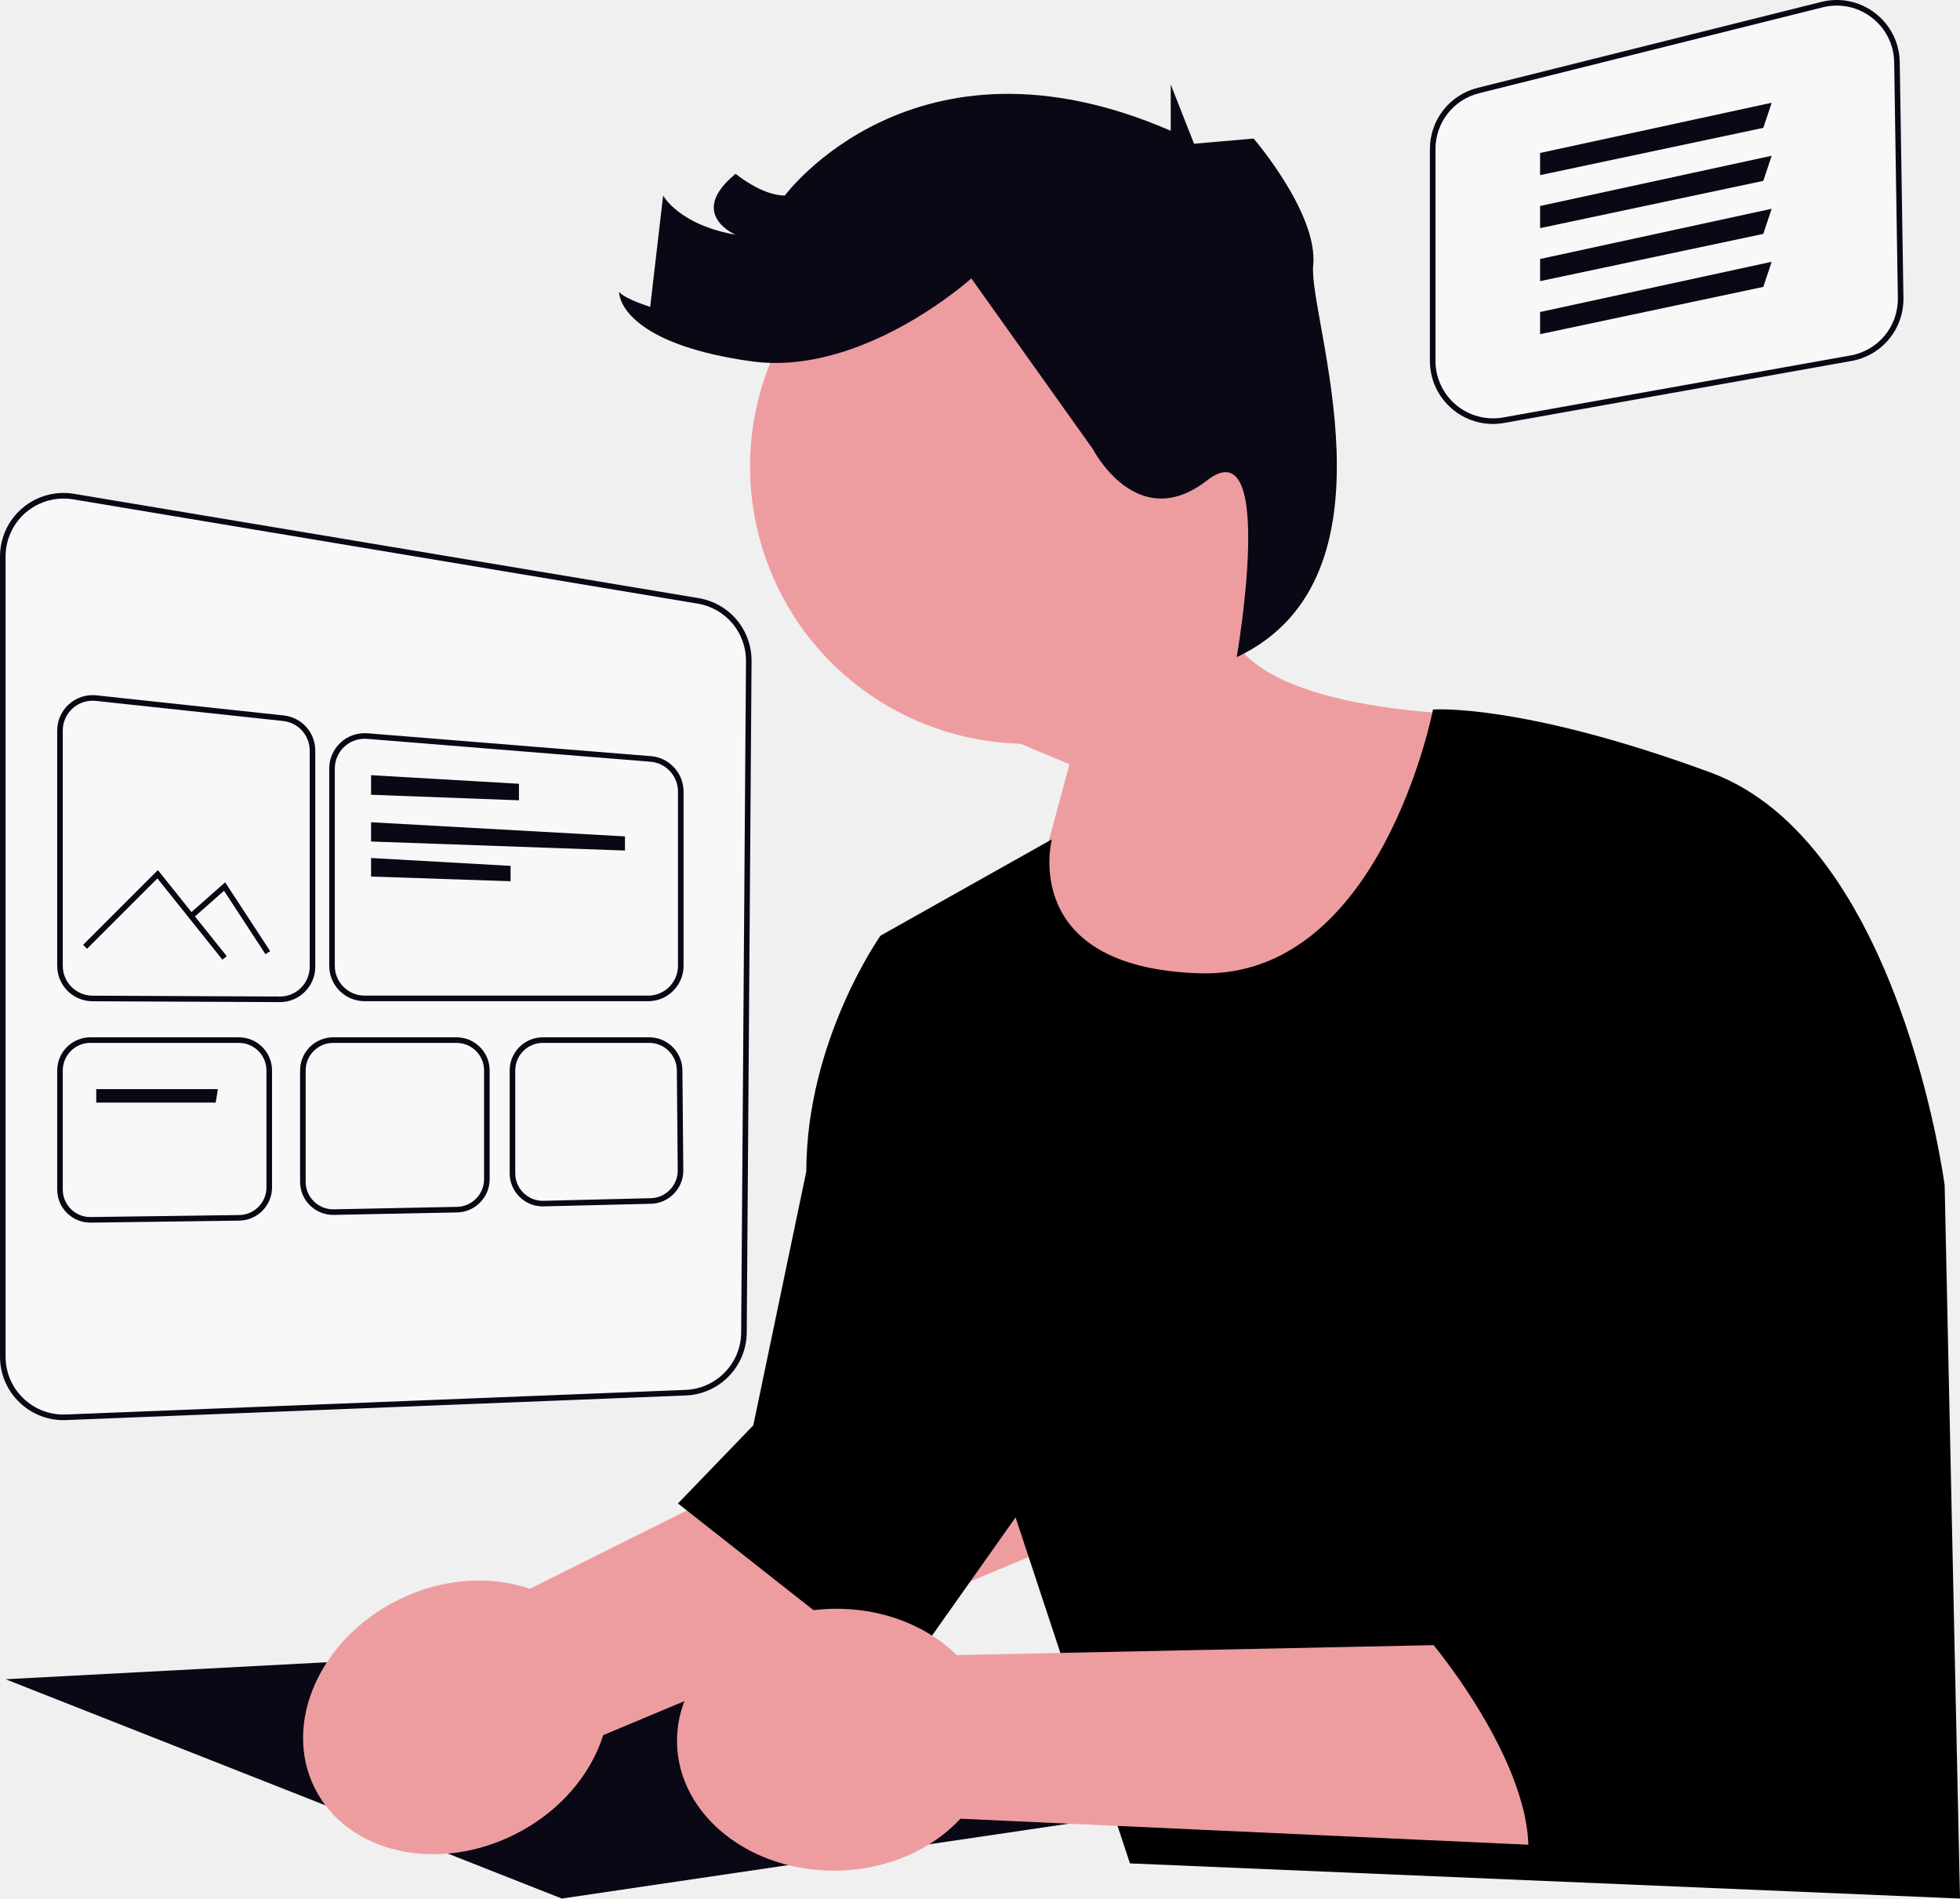
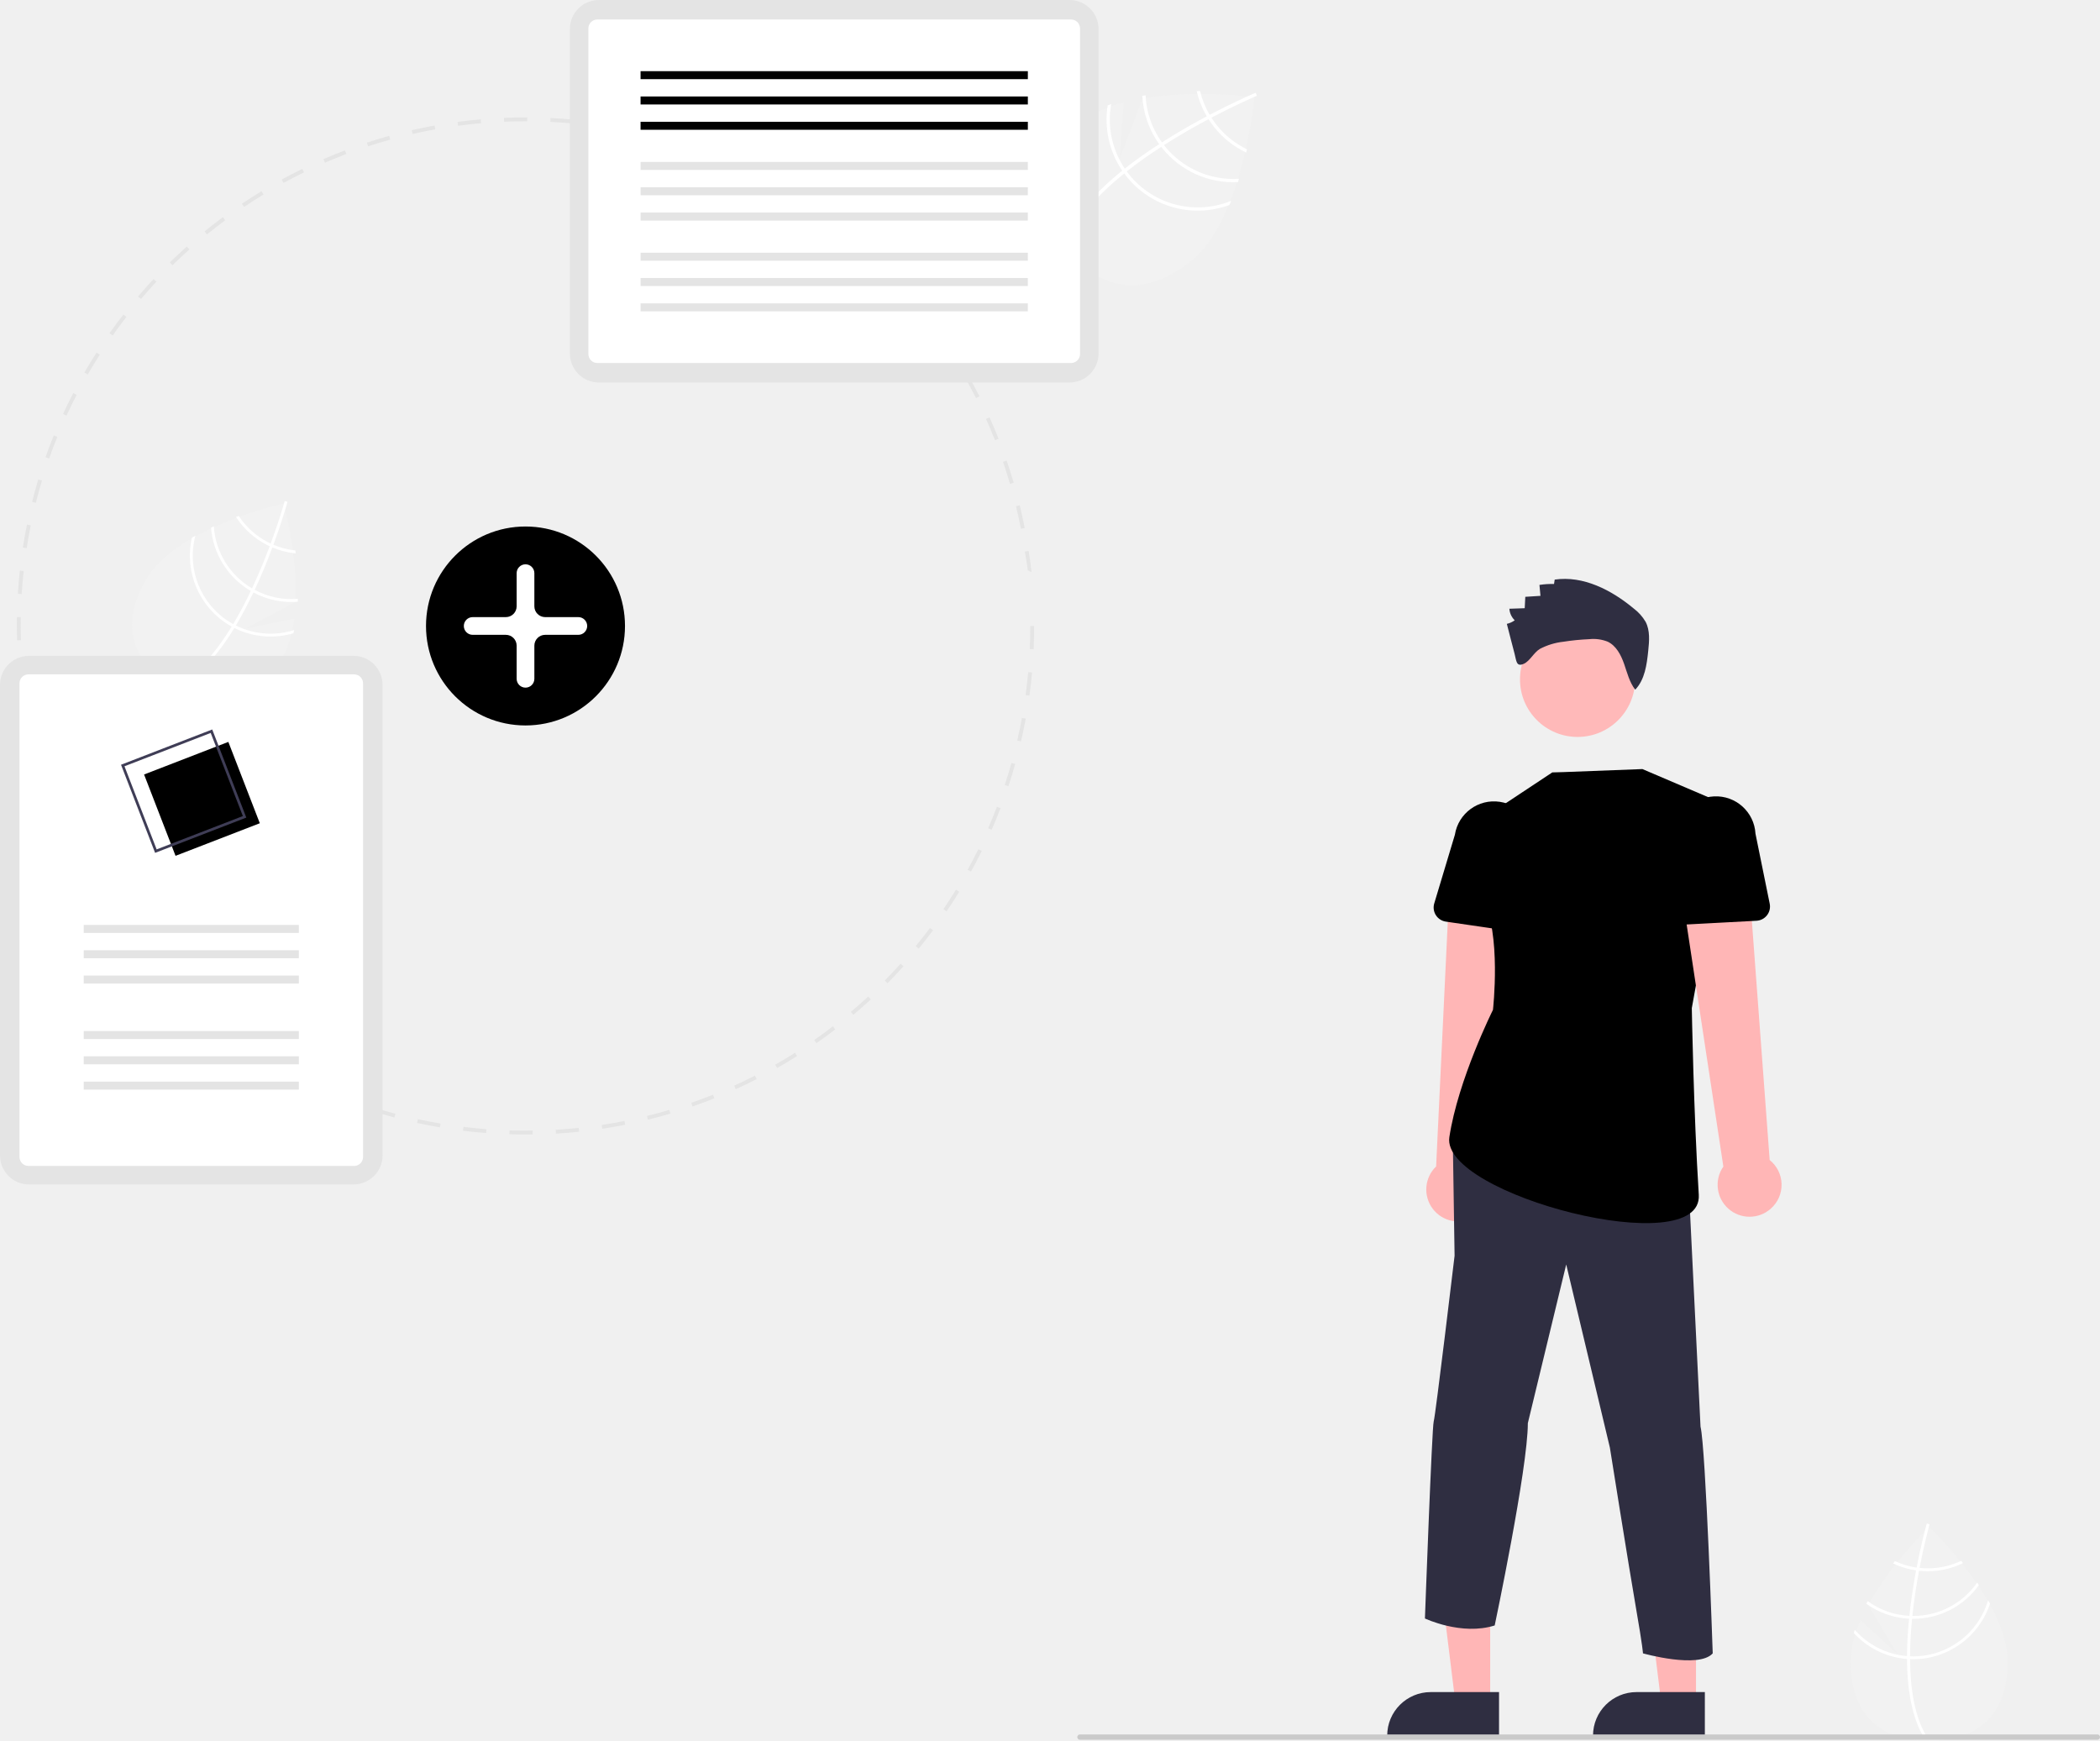
- <svg xmlns="http://www.w3.org/2000/svg" width="702.5" height="680.418" viewBox="0 0 702.5 680.418" role="img" artist="Katerina Limpitsouni" source="https://undraw.co/">
-   <path d="M463.614,139.785c-15.161-52.713-70.184-83.155-122.898-67.994-52.713,15.161-83.155,70.184-67.994,122.897,12.296,42.75,50.81,70.847,93.047,71.856l17.528,7.373-24.84,92.234,128.097,24.134,52.06-134s-75.569,1.415-94.86-24.635c20.84-24.501,29.417-58.636,19.86-91.865Z" fill="#ed9da0" />
-   <polygon points="2 601.822 201.371 680.418 395 651.822 191 591.822 2 601.822" fill="#090814" />
-   <path d="M189.896,569.416l190.763-95.219,40.667,61.808-205.121,85.842c-4.481,14.242-15.64,27.538-31.638,35.566-27.992,14.046-60.107,6.653-71.732-16.512-11.624-23.166,1.644-53.332,29.636-67.378,15.998-8.028,33.327-9.026,47.424-4.107Z" fill="#ed9da0" />
-   <path d="M513.614,254.285s-18.615,96.537-83.615,94.537-53-48-53-48l-61.395,34.5s-26.605,37.5-26.605,84.5l-19,91-27,28,80,63,41-58,41,124,297.5,12.596-5.5-255.596s-16-123-84-148-99.385-22.537-99.385-22.537Z" fill="#000000" />
-   <path d="M348.14,99.78s-38.986,35.273-78.9,29.704c-39.914-5.569-47.34-19.493-47.34-25.062,0,0,0,1.856,11.139,5.569l4.641-39.914s5.569,10.469,25.991,14.053c0,0-17.637-7.369,0-21.85,0,0,9.282,7.797,17.637,7.797,0,0,46.412-63.12,138.308-23.206v-16.585l8.354,21.226,10.779-.937,10.571-.919s23.206,26.919,21.35,45.484,33.357,111.812-27.413,140.376c0,0,14.418-82.825-10.645-63.332-25.062,19.493-40.843-11.139-40.843-11.139l-43.627-61.264Z" fill="#090814" />
-   <path d="M22.749,507.961c-5.646,0-10.965-2.139-15.062-6.077-4.312-4.144-6.688-9.721-6.688-15.702V199.447c0-6.416,2.808-12.473,7.704-16.619,4.895-4.146,11.326-5.92,17.66-4.861l223.814,37.373c10.617,1.772,18.268,10.872,18.191,21.636l-1.725,240.546c-.084,11.653-9.271,21.143-20.914,21.604l-.02-.5.02.5-222.091,8.816c-.298.012-.595.018-.892.018Z" fill="#fff" opacity=".5" />
-   <path d="M22.749,508.961c-5.896,0-11.491-2.257-15.755-6.356-4.51-4.334-6.994-10.166-6.994-16.422V199.447c0-6.711,2.937-13.046,8.058-17.382,5.12-4.338,11.852-6.189,18.472-5.084l223.814,37.373c11.104,1.854,19.106,11.371,19.026,22.629l-1.725,240.547c-.086,11.853-9.176,21.566-20.877,22.535l.001.021-223.089,8.856c-.312.012-.622.019-.932.019ZM22.762,178.667c-4.877,0-9.627,1.718-13.411,4.924-4.672,3.955-7.351,9.734-7.351,15.856v286.735c0,5.707,2.266,11.027,6.381,14.98,4.095,3.937,9.55,6.01,15.221,5.781l222.09-8.816.021.5-.021-.5c11.109-.441,19.874-9.495,19.954-20.613l1.725-240.546c.072-10.27-7.227-18.952-17.356-20.643L26.199,178.953c-1.146-.191-2.295-.286-3.438-.286Z" fill="#090814" />
-   <path d="M100.322,359.143h-.054l-67.145-.304c-6.961-.031-12.624-5.72-12.624-12.682v-84.346c0-3.594,1.533-7.032,4.207-9.434,2.668-2.398,6.254-3.553,9.826-3.176l67.141,7.203c6.459.693,11.329,6.114,11.329,12.609v77.447c0,3.398-1.326,6.59-3.735,8.988-2.393,2.382-5.569,3.694-8.945,3.694ZM33.192,251.131c-2.627,0-5.183.967-7.148,2.734-2.253,2.023-3.544,4.919-3.544,7.946v84.346c0,5.864,4.771,10.655,10.634,10.682l67.14.304.049,1v-1c2.844,0,5.52-1.105,7.535-3.111,2.028-2.02,3.146-4.708,3.146-7.57v-77.447c0-5.471-4.103-10.038-9.542-10.621l-67.14-7.203c-.377-.04-.754-.06-1.129-.06Z" fill="#090814" />
-   <path d="M232.317,358.822h-101.636c-6.993,0-12.682-5.689-12.682-12.682v-70.698c0-3.53,1.488-6.927,4.083-9.321,2.591-2.392,6.101-3.596,9.618-3.32l101.636,8.197c6.54.527,11.663,6.08,11.663,12.641v62.501c0,6.993-5.689,12.682-12.683,12.682ZM130.693,264.76c-2.675,0-5.279,1.008-7.255,2.83-2.185,2.017-3.438,4.878-3.438,7.852v70.698c0,5.89,4.792,10.682,10.682,10.682h101.636c5.891,0,10.683-4.792,10.683-10.682v-62.501c0-5.526-4.315-10.203-9.823-10.647l-101.636-8.197c-.283-.022-.566-.034-.848-.034Z" fill="#090814" />
-   <polygon points="133 277.822 133 284.837 186 286.822 186 280.896 133 277.822" fill="#090814" />
-   <polygon points="133 294.689 133 301.586 224 304.822 224 299.755 133 294.689" fill="#090814" />
-   <polygon points="133 307.497 133 314.148 183 315.822 183 310.322 133 307.497" fill="#090814" />
-   <path d="M32.371,438.181c-3.139,0-6.1-1.215-8.336-3.421-2.279-2.249-3.535-5.251-3.535-8.454v-42.667c0-6.548,5.327-11.875,11.875-11.875h53.249c6.549,0,11.876,5.327,11.876,11.875v41.947c0,6.46-5.255,11.787-11.715,11.875l-53.414.721ZM32.375,373.763c-5.445,0-9.875,4.43-9.875,9.875v42.667c0,2.664,1.044,5.16,2.939,7.03,1.86,1.835,4.321,2.845,6.932,2.845l.139-.001,53.248-.72c5.372-.073,9.742-4.502,9.742-9.875v-41.947c0-5.445-4.431-9.875-9.876-9.875h-53.249Z" fill="#090814" />
-   <path d="M119.423,435.41c-3.123,0-6.073-1.206-8.307-3.395-2.297-2.251-3.562-5.263-3.562-8.481v-39.896c0-6.548,5.327-11.875,11.876-11.875h44.194c6.549,0,11.876,5.327,11.876,11.875v39.013c0,6.418-5.222,11.745-11.64,11.874l-44.438.885ZM119.43,373.763c-5.445,0-9.876,4.43-9.876,9.875v39.896c0,2.676,1.052,5.181,2.963,7.052,1.857,1.821,4.31,2.823,6.906,2.823l.204-.002,44.194-.883c5.337-.106,9.679-4.536,9.679-9.874v-39.013c0-5.445-4.431-9.875-9.876-9.875h-44.194Z" fill="#090814" />
-   <path d="M194.547,432.363c-3.112,0-6.055-1.199-8.286-3.376-2.31-2.254-3.582-5.272-3.582-8.499v-36.849c0-6.548,5.327-11.875,11.876-11.875h38.161c6.49,0,11.817,5.28,11.875,11.77l.318,35.907c.057,6.446-5.14,11.819-11.584,11.977l-38.778.946ZM194.555,373.763c-5.445,0-9.876,4.43-9.876,9.875v36.849c0,2.683,1.058,5.193,2.979,7.067,1.856,1.811,4.303,2.808,6.89,2.808l.253-.003,38.477-.941c5.358-.131,9.68-4.6,9.633-9.96l-.318-35.907c-.048-5.397-4.478-9.788-9.875-9.788h-38.161Z" fill="#090814" />
-   <polygon points="34.5 390.322 34.5 395.169 77.315 395.169 78.09 390.322 34.5 390.322" fill="#090814" />
-   <polygon points="79.719 343.946 56.417 314.819 31.207 340.029 29.793 338.615 56.583 311.825 81.281 342.697 79.719 343.946" fill="#090814" />
-   <polygon points="95.163 341.986 80.295 319.246 69.162 329.072 67.838 327.572 80.705 316.218 96.837 340.891 95.163 341.986" fill="#090814" />
-   <path d="M535.099,150.942c-5.032,0-9.932-1.756-13.859-5.046-4.919-4.118-7.739-10.159-7.739-16.574V53.419c0-9.938,6.733-18.562,16.375-20.972L653.048,1.654c6.438-1.61,13.151-.213,18.413,3.83,5.263,4.043,8.341,10.168,8.444,16.804l1.32,84.48c.167,10.655-7.327,19.747-17.817,21.619l-124.493,22.216c-1.271.227-2.549.339-3.816.339Z" fill="#fff" opacity=".5" />
-   <path d="M535.099,151.942c-5.286,0-10.437-1.875-14.501-5.279-5.146-4.308-8.098-10.628-8.098-17.341V53.419c0-10.398,7.045-19.421,17.133-21.942L652.806.683c6.733-1.683,13.758-.224,19.265,4.007,5.506,4.231,8.727,10.639,8.835,17.582l1.32,84.48c.175,11.148-7.665,20.661-18.642,22.619l-124.493,22.216c-1.317.235-2.66.354-3.992.354ZM658.33,2c-1.677,0-3.368.206-5.04.624l-123.173,30.793c-9.195,2.298-15.617,10.523-15.617,20.002v75.902c0,6.119,2.69,11.88,7.381,15.808,4.641,3.886,10.896,5.554,16.858,4.489l124.493-22.216c10.006-1.785,17.152-10.457,16.993-20.619l-1.32-84.48c-.099-6.329-3.034-12.17-8.054-16.027-3.653-2.807-8.038-4.277-12.521-4.277Z" fill="#090814" />
-   <polygon points="552 54.822 552 62.762 632 45.822 635 36.822 552 54.822" fill="#090814" />
-   <polygon points="552 73.822 552 81.762 632 64.822 635 55.822 552 73.822" fill="#090814" />
-   <polygon points="552 92.822 552 100.762 632 83.822 635 74.822 552 92.822" fill="#090814" />
-   <polygon points="552 111.822 552 119.762 632 102.822 635 93.822 552 111.822" fill="#090814" />
-   <path d="M342.898,593.159l213.161-4.439,10.31,73.265-222.125-10.179c-10.144,10.955-25.919,18.198-43.813,18.609-31.31.718-57.174-19.705-57.769-45.617-.595-25.912,24.305-47.5,55.616-48.218,17.894-.411,33.984,6.102,44.62,16.58Z" fill="#ed9da0" />
-   <path d="M555,430.822s-7,44,14,59c0,0-7,54,10,71,0,0-31.24,1.265-25.12,17.632,0,0-45.88-7.632-39.88,11.368,0,0,42.459,50.959,32.229,83.98l138.771-6.98,15.488-79.903" fill="#000000" />
+ <svg xmlns="http://www.w3.org/2000/svg" width="786.426" height="652.034" viewBox="0 0 786.426 652.034" role="img" artist="Katerina Limpitsouni" source="https://undraw.co/">
+   <path d="M903.547,730.85l13.836,12.738-10.996-18.45c8.663-15.71,22.831-29.287,22.831-29.287s29.394,28.162,29.394,50.299-13.16,29.867-29.394,29.867c-16.234,0-29.394-7.729-29.394-29.867A38.833,38.833,0,0,1,903.547,730.85Z" transform="translate(-206.7868 -123.9829)" fill="#f2f2f2" />
+   <path d="M920.942,744.278v1.091c.065,12.684,2.204,22.58,6.401,29.548.059.103.124.2.184.303l.47-.286.448-.281c-4.656-7.525-6.304-18.161-6.363-29.224-.005-.357-.011-.718-.005-1.08.016-4.683.302-9.421.762-14.023.032-.357.07-.718.108-1.08.637-6.072,1.556-11.873,2.496-16.913.065-.357.135-.713.205-1.064,1.626-8.524,3.284-14.698,3.662-16.065.043-.167.07-.259.076-.281l-.513-.146-.005-.005-.519-.146c-.005.022-.097.33-.248.902-.578,2.139-2.08,7.946-3.554,15.606-.065.346-.135.702-.2,1.059-.767,4.089-1.518,8.659-2.112,13.456q-.227,1.807-.405,3.565c-.043.362-.081.724-.113,1.08Q920.968,737.755,920.942,744.278Z" transform="translate(-206.7868 -123.9829)" fill="#fff" />
+   <path d="M916.409,708.706q-.332.429-.681.875a29.809,29.809,0,0,0,8.616,2.609c.362.054.729.103,1.097.14a30.834,30.834,0,0,0,3.252.173,30.062,30.062,0,0,0,13.218-3.047c-.232-.292-.459-.578-.686-.864a28.988,28.988,0,0,1-12.532,2.831,29.802,29.802,0,0,1-3.047-.157c-.373-.038-.74-.086-1.102-.135A28.889,28.889,0,0,1,916.409,708.706Z" transform="translate(-206.7868 -123.9829)" fill="#fff" />
+   <path d="M906.221,723.718c-.178.319-.351.637-.524.956a30.064,30.064,0,0,0,16.017,5.618c.373.016.745.027,1.124.032.151.005.302.005.454.005a30.224,30.224,0,0,0,24.562-12.613c-.211-.324-.427-.643-.643-.962a29.142,29.142,0,0,1-23.919,12.495c-.113,0-.232,0-.346-.005q-.559,0-1.118-.032A28.942,28.942,0,0,1,906.221,723.718Z" transform="translate(-206.7868 -123.9829)" fill="#fff" />
+   <path d="M901.381,734.446c-.13.4-.259.794-.373,1.194a30.202,30.202,0,0,0,19.933,9.729c.378.027.756.049,1.14.059.4.022.805.027,1.21.027a30.291,30.291,0,0,0,28.733-20.797c-.232-.438-.475-.87-.718-1.307a29.221,29.221,0,0,1-28.014,21.024c-.405,0-.81-.011-1.215-.027-.378-.016-.756-.038-1.134-.07A29.127,29.127,0,0,1,901.381,734.446Z" transform="translate(-206.7868 -123.9829)" fill="#fff" />
+   <path d="M316.949,355.767l-18.429,3.749,18.951-10.107c.707-17.926-4.401-36.873-4.401-36.873s-39.721,8.908-51.167,27.857-4.177,32.369,9.719,40.763c13.896,8.393,29.157,8.581,40.602-10.367A38.833,38.833,0,0,0,316.949,355.767Z" transform="translate(-206.7868 -123.9829)" fill="#f2f2f2" />
+   <path d="M295.118,358.267l-.564.934c-6.613,10.823-13.561,18.188-20.756,21.983-.104.057-.21.107-.314.164l-.254-.488-.239-.472c7.876-4.033,14.786-12.286,20.557-21.725.189-.302.381-.609.563-.922,2.408-4.017,4.612-8.22,6.598-12.397.157-.322.311-.651.466-.981,2.594-5.527,4.807-10.968,6.608-15.768.129-.339.253-.68.374-1.017,3.015-8.137,4.788-14.279,5.171-15.645.05-.166.074-.258.08-.28l.515.14.007-.002.519.143c-.007.021-.087.332-.254.901-.611,2.13-2.328,7.877-5.026,15.196-.123.329-.247.671-.376,1.01-1.458,3.897-3.178,8.197-5.149,12.61q-.74,1.664-1.497,3.261c-.15.332-.305.661-.462.983Q298.468,352.67,295.118,358.267Z" transform="translate(-206.7868 -123.9829)" fill="#fff" />
+   <path d="M309.171,328.033c-.335-.145-.674-.294-1.013-.454a29.799,29.799,0,0,1-2.689-1.441,28.988,28.988,0,0,1-9.264-8.902c-.342.128-.684.256-1.034.385a30.062,30.062,0,0,0,9.739,9.442,30.833,30.833,0,0,0,2.873,1.533c.334.158.674.306,1.011.447a29.808,29.808,0,0,0,8.724,2.221q-.068-.562-.13-1.101A28.889,28.889,0,0,1,309.171,328.033Z" transform="translate(-206.7868 -123.9829)" fill="#fff" />
+   <path d="M302.149,344.913q-.495-.261-.974-.55c-.1-.054-.202-.115-.299-.174a29.142,29.142,0,0,1-14.014-23.062c-.35.161-.699.322-1.047.491a30.224,30.224,0,0,0,14.503,23.496c.129.078.259.156.391.23.326.191.651.374.978.553A30.064,30.064,0,0,0,318.302,349.369c.017-.362.034-.724.046-1.089A28.942,28.942,0,0,1,302.149,344.913Z" transform="translate(-206.7868 -123.9829)" fill="#fff" />
+   <path d="M295.118,358.267c-.34-.168-.675-.345-1.007-.526-.355-.196-.708-.396-1.054-.605a29.221,29.221,0,0,1-13.109-32.48c-.434.249-.866.493-1.291.748A30.291,30.291,0,0,0,292.498,358.06c.347.209.696.414,1.05.602.334.189.669.366,1.006.538a30.202,30.202,0,0,0,22.092,1.978c.11-.401.202-.805.298-1.215A29.127,29.127,0,0,1,295.118,358.267Z" transform="translate(-206.7868 -123.9829)" fill="#fff" />
+   <path d="M627.61,162.34l-1.5,21.174,8.54-22.688c19.959-3.414,41.911-.469,41.911-.469s-4.159,45.758-23.692,61.34-35.616,9.41-47.042-4.914c-11.426-14.324-13.869-31.376,5.663-46.958C615.837,166.356,621.474,163.965,627.61,162.34Z" transform="translate(-206.7868 -123.9829)" fill="#f2f2f2" />
+   <path d="M628.005,187.139l-.963.768c-11.146,8.985-18.372,17.838-21.566,26.446-.049.125-.089.25-.138.375l.583.213.563.198c3.362-9.405,11.587-18.345,21.307-26.185.311-.256.626-.515.949-.765,4.144-3.282,8.525-6.364,12.91-9.198.337-.222.683-.444,1.029-.665,5.806-3.711,11.571-6.984,16.68-9.703.36-.194.724-.383,1.083-.568,8.666-4.565,15.281-7.448,16.753-8.076.178-.08.278-.121.301-.131l-.233-.555.001-.009-.236-.56c-.023.01-.359.146-.971.416-2.294.996-8.475,3.758-16.272,7.848-.351.186-.715.375-1.075.569-4.148,2.201-8.709,4.756-13.36,7.608q-1.754,1.072-3.431,2.152c-.35.217-.696.438-1.033.66Q633.78,182.571,628.005,187.139Z" transform="translate(-206.7868 -123.9829)" fill="#fff" />
+   <path d="M656.202,158.102q-.613.009-1.251.015a33.645,33.645,0,0,0,3.762,9.439c.207.357.423.716.648,1.066a34.802,34.802,0,0,0,2.136,2.991,33.931,33.931,0,0,0,11.992,9.519c.094-.41.187-.812.28-1.214a32.719,32.719,0,0,1-11.319-9.066,33.633,33.633,0,0,1-2.006-2.799c-.229-.355-.445-.714-.656-1.067A32.607,32.607,0,0,1,656.202,158.102Z" transform="translate(-206.7868 -123.9829)" fill="#fff" />
+   <path d="M635.785,159.679c-.407.067-.81.139-1.212.211a33.934,33.934,0,0,0,6.316,18.087c.248.34.501.677.762,1.014.102.137.208.271.315.404A34.114,34.114,0,0,0,670.384,192.189c.138-.414.267-.829.396-1.244a32.893,32.893,0,0,1-27.861-12.311c-.08-.1-.163-.205-.239-.309q-.394-.493-.758-1.009A32.667,32.667,0,0,1,635.785,159.679Z" transform="translate(-206.7868 -123.9829)" fill="#fff" />
+   <path d="M622.912,162.96c-.444.167-.883.33-1.316.511a34.09,34.09,0,0,0,5.446,24.436c.242.353.489.702.75,1.048.262.368.543.729.828,1.087a34.19,34.19,0,0,0,38.574,10.714c.223-.513.433-1.032.648-1.554a32.982,32.982,0,0,1-38.269-9.92c-.285-.357-.561-.723-.832-1.091-.252-.345-.499-.694-.736-1.05A32.875,32.875,0,0,1,622.912,162.96Z" transform="translate(-206.7868 -123.9829)" fill="#fff" />
+   <path d="M403.581,548.931c-2.009,0-4.039-.032-6.032-.094l.045-1.447c2.861.089,5.781.114,8.655.074l.02,1.449Q404.927,548.93,403.581,548.931Zm11.404-.336-.085-1.446c2.865-.169,5.767-.407,8.626-.706l.151,1.44c-2.88.302-5.804.542-8.692.712Zm-26.143-.226c-2.889-.221-5.809-.511-8.679-.864l.177-1.437c2.848.349,5.745.637,8.612.857Zm43.485-1.593-.217-1.432c2.847-.432,5.716-.934,8.524-1.492l.282,1.42C438.085,545.836,435.195,546.341,432.327,546.776Zm-60.792-.53c-2.854-.484-5.736-1.04-8.563-1.654l.307-1.416c2.806.61,5.665,1.161,8.498,1.641Zm77.895-2.87-.348-1.406c2.795-.691,5.605-1.455,8.353-2.27l.412,1.389C455.076,541.911,452.245,542.681,449.429,543.377Zm-94.936-.83c-2.8-.745-5.617-1.564-8.374-2.436l.436-1.381c2.736.865,5.532,1.678,8.31,2.416ZM466.147,538.417l-.475-1.368c2.712-.943,5.439-1.962,8.108-3.03l.538,1.345C471.629,536.441,468.88,537.468,466.147,538.417Zm-128.303-1.135c-2.719-.999-5.455-2.078-8.132-3.205l.562-1.335c2.656,1.119,5.371,2.189,8.07,3.181Zm144.475-5.337-.6-1.318c2.604-1.183,5.222-2.447,7.78-3.754l.659,1.29C487.581,529.481,484.944,530.754,482.319,531.946Zm15.498-7.922-.717-1.258c2.497-1.425,4.991-2.923,7.409-4.453l.774,1.224C502.847,521.079,500.335,522.589,497.818,524.024Zm14.72-9.312-.829-1.187c2.352-1.643,4.699-3.364,6.975-5.114l.883,1.149C517.273,511.323,514.908,513.056,512.538,514.711Zm-220.778-2.04c-2.338-1.698-4.673-3.477-6.942-5.288l.904-1.132c2.251,1.797,4.569,3.563,6.889,5.247ZM526.355,504.092l-.934-1.108c2.192-1.85,4.373-3.777,6.485-5.729l.983,1.064C530.762,500.286,528.564,502.228,526.355,504.092ZM278.125,501.785c-2.177-1.907-4.341-3.89-6.429-5.895l1.003-1.045c2.073,1.99,4.22,3.959,6.381,5.852Zm261.03-9.532-1.031-1.017c2.021-2.048,4.02-4.167,5.94-6.298l1.077.969c-1.935,2.148-3.949,4.283-5.985,6.346Zm-273.612-2.543c-1.998-2.101-3.971-4.272-5.864-6.453l1.094-.949c1.879,2.165,3.837,4.319,5.82,6.404Zm285.288-10.415-1.119-.919c1.826-2.222,3.623-4.514,5.344-6.815l1.16.867C554.481,474.745,552.67,477.056,550.83,479.294Zm-296.715-2.75c-1.794-2.267-3.561-4.607-5.251-6.956l1.175-.846c1.677,2.331,3.43,4.653,5.211,6.904Zm307.166-11.224-1.198-.813c1.615-2.379,3.198-4.827,4.702-7.277l1.235.758C564.502,460.456,562.908,462.924,561.281,465.32Zm-317.343-2.918c-1.578-2.42-3.123-4.909-4.592-7.402l1.248-.736c1.458,2.473,2.991,4.945,4.557,7.345Zm326.48-11.958-1.267-.7c1.391-2.517,2.742-5.101,4.017-7.682l1.299.642C573.181,445.303,571.819,447.907,570.417,450.443Zm7.736-15.66-1.327-.581c1.154-2.636,2.263-5.336,3.295-8.024l1.352.519C580.434,429.407,579.316,432.127,578.153,434.783Zm-350.48-3.126c-1.11-2.665-2.174-5.392-3.161-8.105l1.362-.495c.979,2.693,2.034,5.398,3.136,8.043Zm356.743-13.193-1.375-.456c.904-2.724,1.757-5.508,2.535-8.275l1.395.392C586.187,412.914,585.327,415.72,584.417,418.465Zm-362.694-3.174c-.862-2.761-1.672-5.581-2.407-8.383l1.401-.368c.73,2.781,1.533,5.58,2.389,8.319ZM589.138,401.678l-1.411-.328c.649-2.792,1.241-5.643,1.763-8.473l1.425.262C590.39,395.991,589.792,398.863,589.138,401.678Zm-371.84-3.255c-.604-2.829-1.151-5.711-1.625-8.568l1.429-.238c.471,2.836,1.013,5.696,1.613,8.503Zm374.996-13.894-1.436-.197c.39-2.837.719-5.73.978-8.599l1.443.13c-.262,2.891-.593,5.806-.985,8.665ZM214.444,381.221c-.342-2.867-.622-5.788-.834-8.68l1.445-.106c.21,2.871.488,5.769.828,8.615Zm379.426-14.058-1.447-.065c.129-2.87.195-5.781.195-8.652h1.449c0,2.893-.066,5.826-.196,8.717Zm-380.699-3.333c-.05-1.776-.075-3.588-.075-5.385q0-1.672.029-3.338l1.449.025q-.029,1.653-.029,3.312c0,1.783.025,3.582.074,5.345Zm1.746-17.345-1.446-.091c.181-2.894.43-5.818.741-8.689l1.44.156c-.309,2.85-.556,5.751-.736,8.623Zm376.765-8.837c-.289-2.856-.687-4.248-1.107-7.091l1.433-.211c.423,2.865.786,5.052,1.078,7.929Zm-374.902-8.366-1.432-.221c.444-2.866.959-5.754,1.533-8.586l1.42.287c-.569,2.81-1.08,5.676-1.521,8.52Zm372.332-7.254c-.552-2.826-1.175-5.67-1.853-8.454l1.408-.342c.683,2.805,1.311,5.671,1.867,8.518Zm-368.901-9.706-1.405-.352c.703-2.806,1.483-5.634,2.316-8.408l1.387.417C221.683,306.73,220.91,309.538,220.212,312.322ZM585.019,305.214c-.808-2.758-1.69-5.533-2.623-8.247l1.369-.471c.941,2.735,1.831,5.532,2.645,8.311Zm-359.821-9.488-1.367-.48c.963-2.738,2.002-5.49,3.089-8.178l1.343.543c-1.079,2.667-2.111,5.398-3.066,8.115ZM579.394,288.849c-1.057-2.666-2.188-5.341-3.364-7.952l1.321-.595c1.185,2.631,2.325,5.327,3.389,8.013Zm-347.694-9.2-1.316-.605c1.21-2.635,2.498-5.277,3.827-7.853l1.287.664C234.178,274.412,232.9,277.034,231.7,279.649Zm340.605-6.544c-1.296-2.557-2.67-5.12-4.083-7.616l1.26-.714c1.424,2.515,2.807,5.097,4.114,7.674Zm-332.654-8.858-1.255-.723c1.445-2.509,2.969-5.021,4.53-7.465l1.221.779C242.596,259.264,241.084,261.757,239.65,264.247Zm324.144-6.182c-1.531-2.437-3.133-4.864-4.764-7.215l1.19-.825c1.643,2.369,3.259,4.815,4.8,7.27Zm-314.821-8.419-1.184-.835c1.67-2.368,3.416-4.729,5.191-7.016l1.144.888C252.364,244.953,250.631,247.296,248.974,249.646Zm304.967-5.789c-1.746-2.286-3.563-4.559-5.404-6.755l1.11-.93c1.855,2.213,3.686,4.503,5.446,6.807ZM259.587,235.964l-1.103-.939c1.874-2.201,3.827-4.392,5.805-6.512l1.059.988C263.385,231.605,261.447,233.78,259.587,235.964Zm283.243-5.366c-1.946-2.118-3.964-4.217-5.999-6.239l1.021-1.028c2.05,2.037,4.083,4.152,6.044,6.286Zm-271.434-7.289-1.013-1.035c2.071-2.026,4.215-4.03,6.37-5.954l.965,1.081c-2.139,1.91-4.266,3.898-6.322,5.909Zm259.159-4.91c-2.133-1.934-4.334-3.842-6.544-5.67l.924-1.116c2.226,1.842,4.445,3.764,6.593,5.713Zm-246.254-6.614-.915-1.123c2.24-1.824,4.556-3.624,6.882-5.348l.863,1.164c-2.309,1.712-4.607,3.497-6.83,5.308Zm13.893-10.297-.808-1.202c2.398-1.613,4.866-3.193,7.337-4.696l.753,1.238C303.024,198.319,300.574,199.887,298.195,201.488Zm14.766-8.982-.695-1.271c2.537-1.388,5.138-2.735,7.731-4.003l.637,1.301c-2.573,1.259-5.154,2.595-7.672,3.973Zm174.819-3.356c-2.577-1.284-5.218-2.525-7.848-3.687l.586-1.325c2.65,1.171,5.311,2.421,7.908,3.715ZM328.476,184.917l-.576-1.329c2.651-1.149,5.363-2.251,8.06-3.276l.514,1.354c-2.676,1.016-5.367,2.11-7.998,3.25Zm143.444-2.777c-2.682-1.04-5.427-2.032-8.159-2.949l.461-1.374c2.753.924,5.519,1.924,8.222,2.972Zm-127.287-3.358-.451-1.376c2.753-.903,5.562-1.752,8.348-2.525l.387,1.395C350.153,177.042,347.365,177.885,344.634,178.781Zm110.86-2.154c-2.763-.788-5.581-1.521-8.375-2.18l.332-1.41c2.816.664,5.656,1.403,8.44,2.196Zm-94.186-2.474-.323-1.412c2.822-.645,5.697-1.232,8.544-1.746l.257,1.425C366.961,172.931,364.109,173.514,361.308,174.154Zm77.344-1.497c-2.821-.529-5.694-1-8.54-1.4l.201-1.434c2.868.403,5.764.877,8.606,1.411Zm-60.314-1.576-.192-1.436c2.867-.383,5.784-.704,8.667-.956l.126,1.443C384.077,170.382,381.184,170.701,378.338,171.08Zm43.179-.831c-2.853-.269-5.757-.476-8.633-.615l.071-1.447c2.896.14,5.823.349,8.698.62Zm-25.94-.673-.061-1.447c2.662-.111,5.375-.168,8.065-.168l.656.001-.004,1.449-.651-.001C400.912,169.41,398.218,169.466,395.577,169.576Z" transform="translate(-206.7868 -123.9829)" fill="#e4e4e4" />
+   <path d="M618.181,134.848l0,121.536a10.877,10.877,0,0,1-10.865,10.865l-176.254,0a10.877,10.877,0,0,1-10.865-10.865l0-121.536a10.877,10.877,0,0,1,10.865-10.865l176.254-0A10.877,10.877,0,0,1,618.181,134.848Z" transform="translate(-206.7868 -123.9829)" fill="#e4e4e4" />
+   <path d="M611.249,134.634l0,121.963a3.353,3.353,0,0,1-3.349,3.349l-177.421,0a3.353,3.353,0,0,1-3.349-3.349l0-121.963a3.353,3.353,0,0,1,3.349-3.349l177.421,0A3.353,3.353,0,0,1,611.249,134.634Z" transform="translate(-206.7868 -123.9829)" fill="#fff" />
+   <rect x="239.884" y="26.657" width="145.035" height="2.994" fill="#000000" />
+   <rect x="239.884" y="36.136" width="145.035" height="2.994" fill="#000000" />
+   <rect x="239.884" y="45.616" width="145.035" height="2.994" fill="#000000" />
+   <rect x="239.884" y="60.657" width="145.035" height="2.994" fill="#e4e4e4" />
+   <rect x="239.884" y="70.136" width="145.035" height="2.994" fill="#e4e4e4" />
+   <rect x="239.884" y="79.616" width="145.035" height="2.994" fill="#e4e4e4" />
+   <rect x="239.884" y="94.657" width="145.035" height="2.994" fill="#e4e4e4" />
+   <rect x="239.884" y="104.136" width="145.035" height="2.994" fill="#e4e4e4" />
+   <rect x="239.884" y="113.616" width="145.035" height="2.994" fill="#e4e4e4" />
+   <path d="M339.188,567.624H217.652a10.877,10.877,0,0,1-10.865-10.865V380.505A10.877,10.877,0,0,1,217.652,369.639H339.188a10.877,10.877,0,0,1,10.865,10.865v176.254A10.877,10.877,0,0,1,339.188,567.624Z" transform="translate(-206.7868 -123.9829)" fill="#e4e4e4" />
+   <path d="M339.402,560.691H217.438a3.353,3.353,0,0,1-3.349-3.349V379.921a3.353,3.353,0,0,1,3.349-3.349h121.963a3.353,3.353,0,0,1,3.349,3.349V557.342A3.353,3.353,0,0,1,339.402,560.691Z" transform="translate(-206.7868 -123.9829)" fill="#fff" />
+   <rect x="31.351" y="346.442" width="80.564" height="2.994" fill="#e4e4e4" />
+   <rect x="31.351" y="355.922" width="80.564" height="2.994" fill="#e4e4e4" />
+   <rect x="31.351" y="365.401" width="80.564" height="2.994" fill="#e4e4e4" />
+   <rect x="31.351" y="386.172" width="80.564" height="2.994" fill="#e4e4e4" />
+   <rect x="31.351" y="395.652" width="80.564" height="2.994" fill="#e4e4e4" />
+   <rect x="31.351" y="405.132" width="80.564" height="2.994" fill="#e4e4e4" />
+   <rect x="265.493" y="406.871" width="33.837" height="32.665" transform="translate(-340.4299 6.37959) rotate(-21.14419)" fill="#000000" />
+   <path d="M264.873,443.428l-12.765-33.005,34.156-13.21,12.765,33.005ZM253.406,410.996l12.041,31.134,32.284-12.486L285.69,398.51Z" transform="translate(-206.7868 -123.9829)" fill="#3f3d56" />
+   <circle cx="196.794" cy="234.463" r="37.259" fill="#000000" />
+   <path d="M383.802,355.128a3.318,3.318,0,0,0,0,6.636h12.42a4.047,4.047,0,0,1,4.042,4.042v12.42a3.318,3.318,0,0,0,6.636,0V365.806a4.047,4.047,0,0,1,4.042-4.042h12.42a3.318,3.318,0,0,0,0-6.636H410.941a4.047,4.047,0,0,1-4.042-4.042V338.666a3.318,3.318,0,0,0-6.636,0v12.42a4.047,4.047,0,0,1-4.042,4.042Z" transform="translate(-206.7868 -123.9829)" fill="#fff" />
+   <polygon points="635.135 638.023 622.147 638.022 615.968 587.925 635.137 587.926 635.135 638.023" fill="#ffb6b6" />
+   <path d="M845.234,774.596l-41.879-.002v-.53a16.302,16.302,0,0,1,16.301-16.3h.001l25.579.001Z" transform="translate(-206.7868 -123.9829)" fill="#2f2e41" />
+   <polygon points="558.058 638.023 545.07 638.022 538.891 587.925 558.061 587.926 558.058 638.023" fill="#ffb6b6" />
+   <path d="M768.158,774.596l-41.879-.002v-.53a16.302,16.302,0,0,1,16.301-16.3h.001l25.579.001Z" transform="translate(-206.7868 -123.9829)" fill="#2f2e41" />
+   <path d="M758.891,579.864a11.895,11.895,0,0,0,3.193-17.958l13.372-107.515-25.841,1.195L744.596,560.894a11.96,11.96,0,0,0,14.295,18.97Z" transform="translate(-206.7868 -123.9829)" fill="#ffb6b6" />
+   <path d="M774.889,473.069l-26.656-3.888a5.334,5.334,0,0,1-4.338-6.812l7.729-25.72a14.813,14.813,0,0,1,29.302,4.362l.067,26.77a5.334,5.334,0,0,1-6.103,5.289Z" transform="translate(-206.7868 -123.9829)" fill="#000000" />
+   <path d="M759.35,545.344l-8.471,7.838.633,41.151s-7.165,60.094-7.818,62.053-3.287,73.811-3.287,73.811,13.717,6.532,26.128,2.613c0,0,12.411-58.787,12.411-75.77L793.316,597.599l16.35,68.585s7.165,45.07,9.777,60.094,2.613,16.983,2.613,16.983,20.902,5.879,26.128,0c0,0-2.613-77.077-4.572-84.915l-4.572-93.406Z" transform="translate(-206.7868 -123.9829)" fill="#2f2e41" />
+   <circle cx="590.775" cy="254.47" r="21.555" fill="#ffb9b9" />
+   <path d="M821.853,412.044l32.211,13.766-13.717,75.77s.674,39.192,2.613,69.892c1.608,25.457-96.672,0-93.406-21.555s16.33-47.683,16.33-47.683,3.266-28.74-3.919-41.804-2.613-28.087-2.613-28.087l28.752-19.05S788.111,413.399,821.853,412.044Z" transform="translate(-206.7868 -123.9829)" fill="#000000" />
+   <path d="M792.266,364.349a86.188,86.188,0,0,1,9.659-.958,14.542,14.542,0,0,1,6.904.925c3.194,1.521,4.983,4.959,6.154,8.297s2.002,6.904,4.176,9.695c3.616-3.774,4.338-9.386,4.877-14.585.379-3.657.714-7.556-.977-10.821a17.105,17.105,0,0,0-4.5-5.026c-8.308-6.915-18.861-12.356-29.558-10.803l-.25,1.652a29.496,29.496,0,0,0-5.457.343l.382,4.097-5.682.36-.218,4.27-5.746.199a6.658,6.658,0,0,0,2.005,4.329,8.094,8.094,0,0,1-2.952,1.333c.958,3.709,1.888,7.427,2.878,11.129.729,2.726.599,5.135,3.523,3.805,2.227-1.013,3.733-4.235,5.984-5.566A24.655,24.655,0,0,1,792.266,364.349Z" transform="translate(-206.7868 -123.9829)" fill="#2f2e41" />
+   <path d="M869.912,576.711a11.895,11.895,0,0,0-.403-18.236L861.461,450.432l-25.1,6.258,15.804,104.236a11.96,11.96,0,0,0,17.748,15.786Z" transform="translate(-206.7868 -123.9829)" fill="#ffb6b6" />
+   <path d="M864.581,468.856l-26.9,1.434a5.334,5.334,0,0,1-5.594-5.825l2.516-26.738a14.813,14.813,0,0,1,29.588-1.49l5.333,26.233a5.334,5.334,0,0,1-4.943,6.387Z" transform="translate(-206.7868 -123.9829)" fill="#000000" />
+   <path d="M992.213,775.624h-381a1,1,0,0,1,0-2h381a1,1,0,0,1,0,2Z" transform="translate(-206.7868 -123.9829)" fill="#cacaca" />
</svg>
